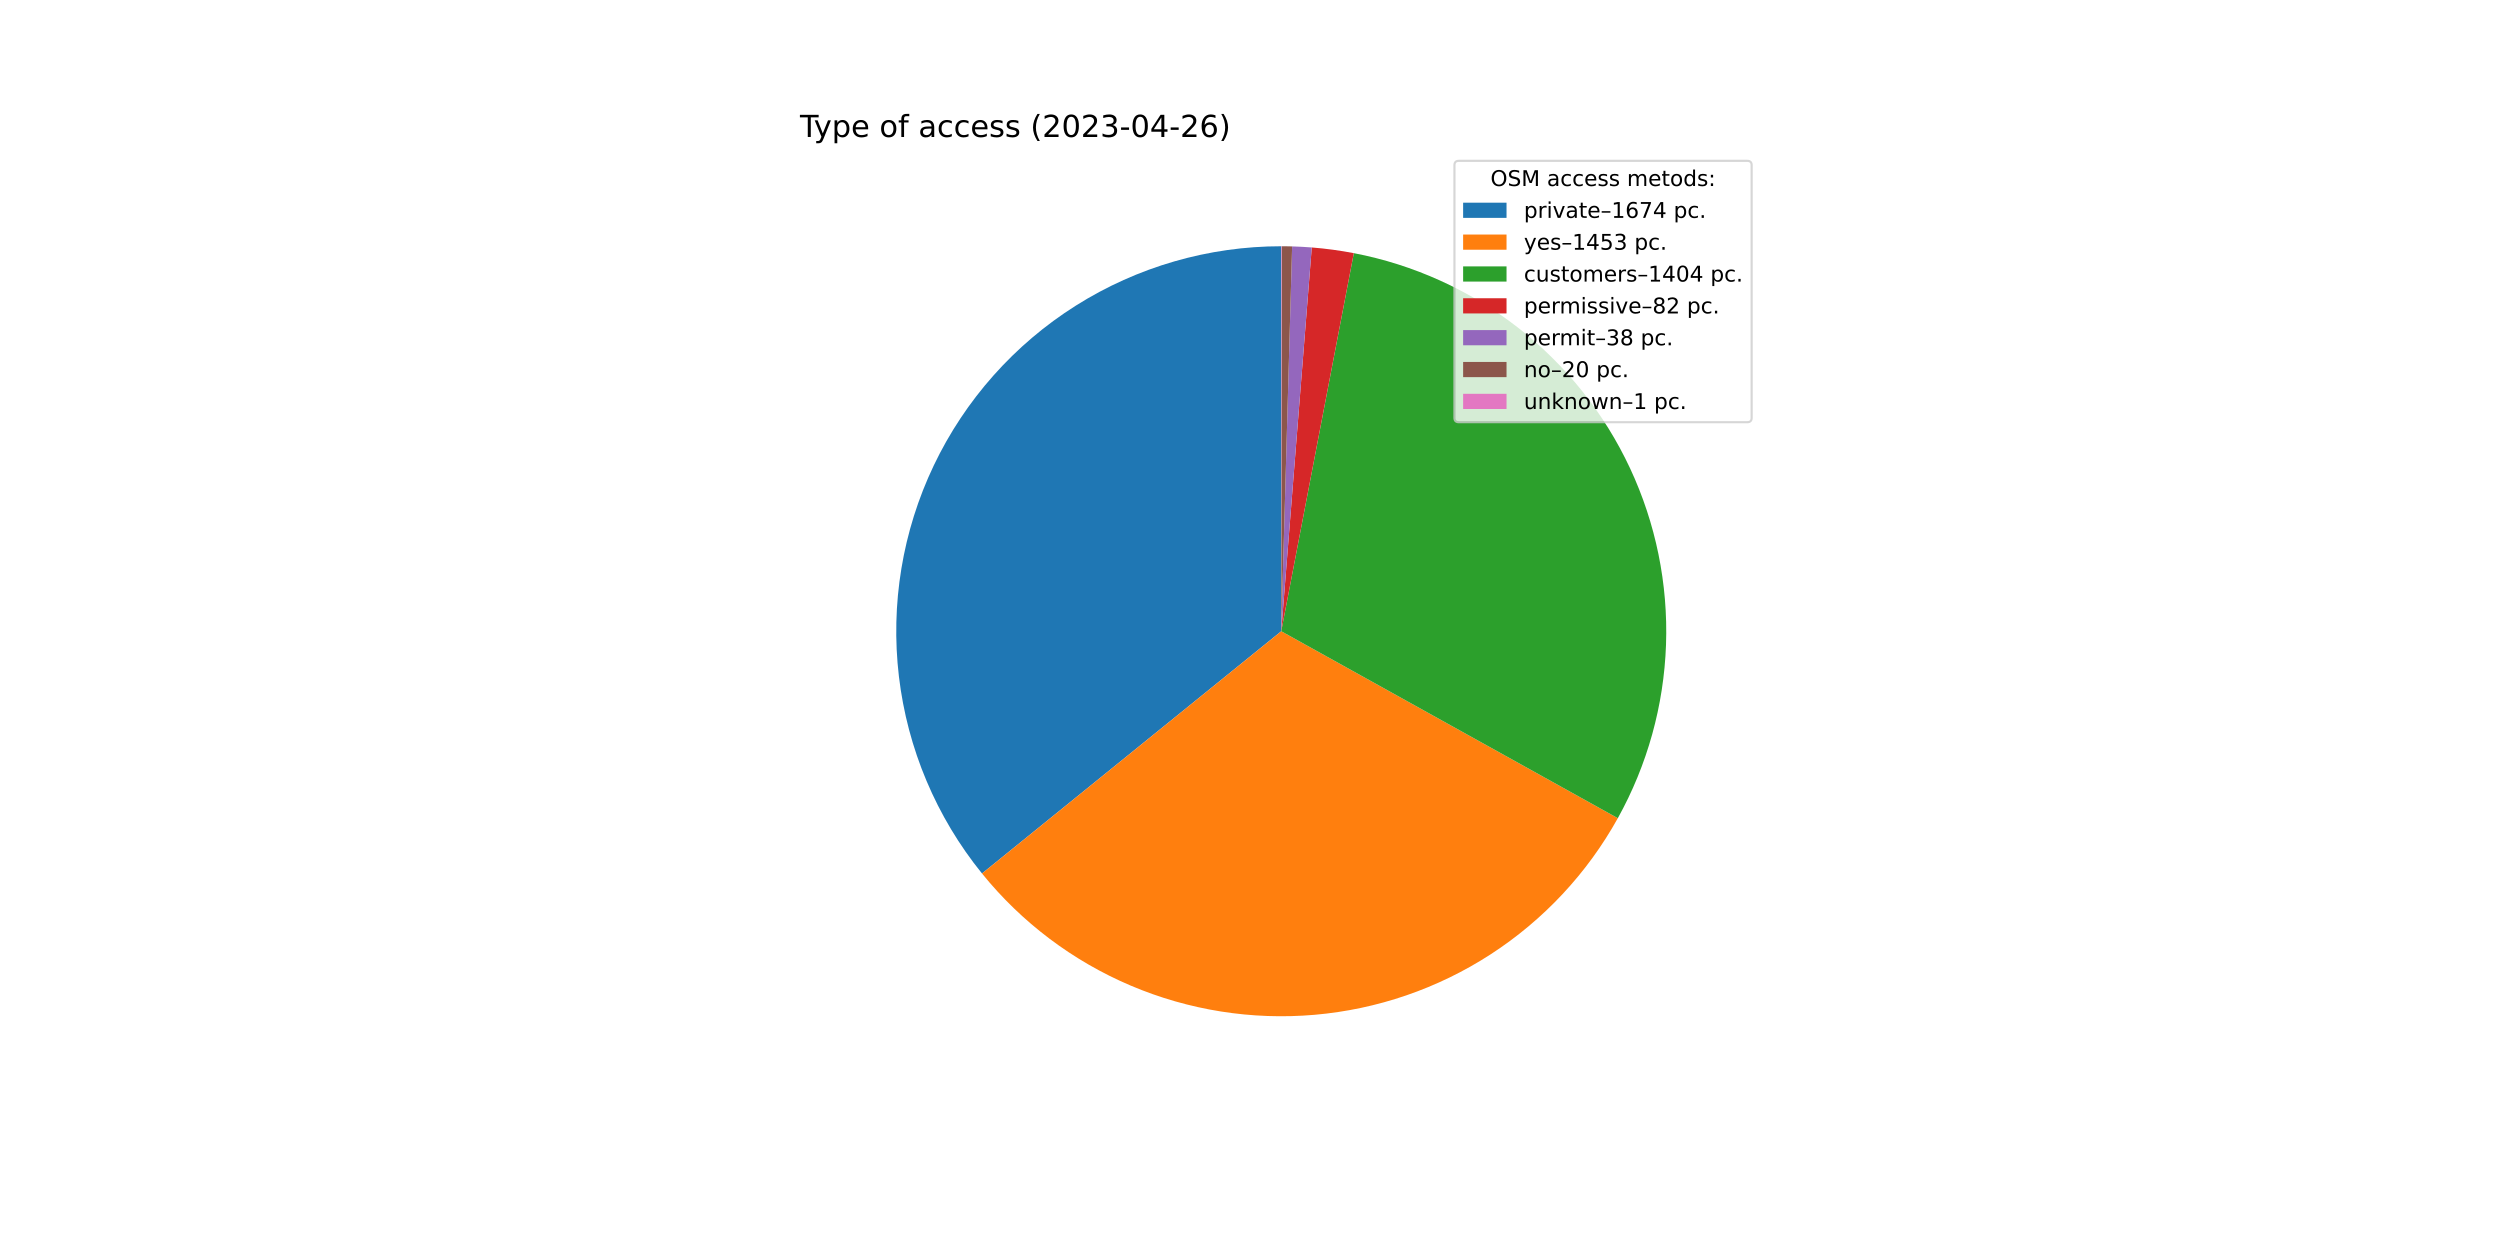
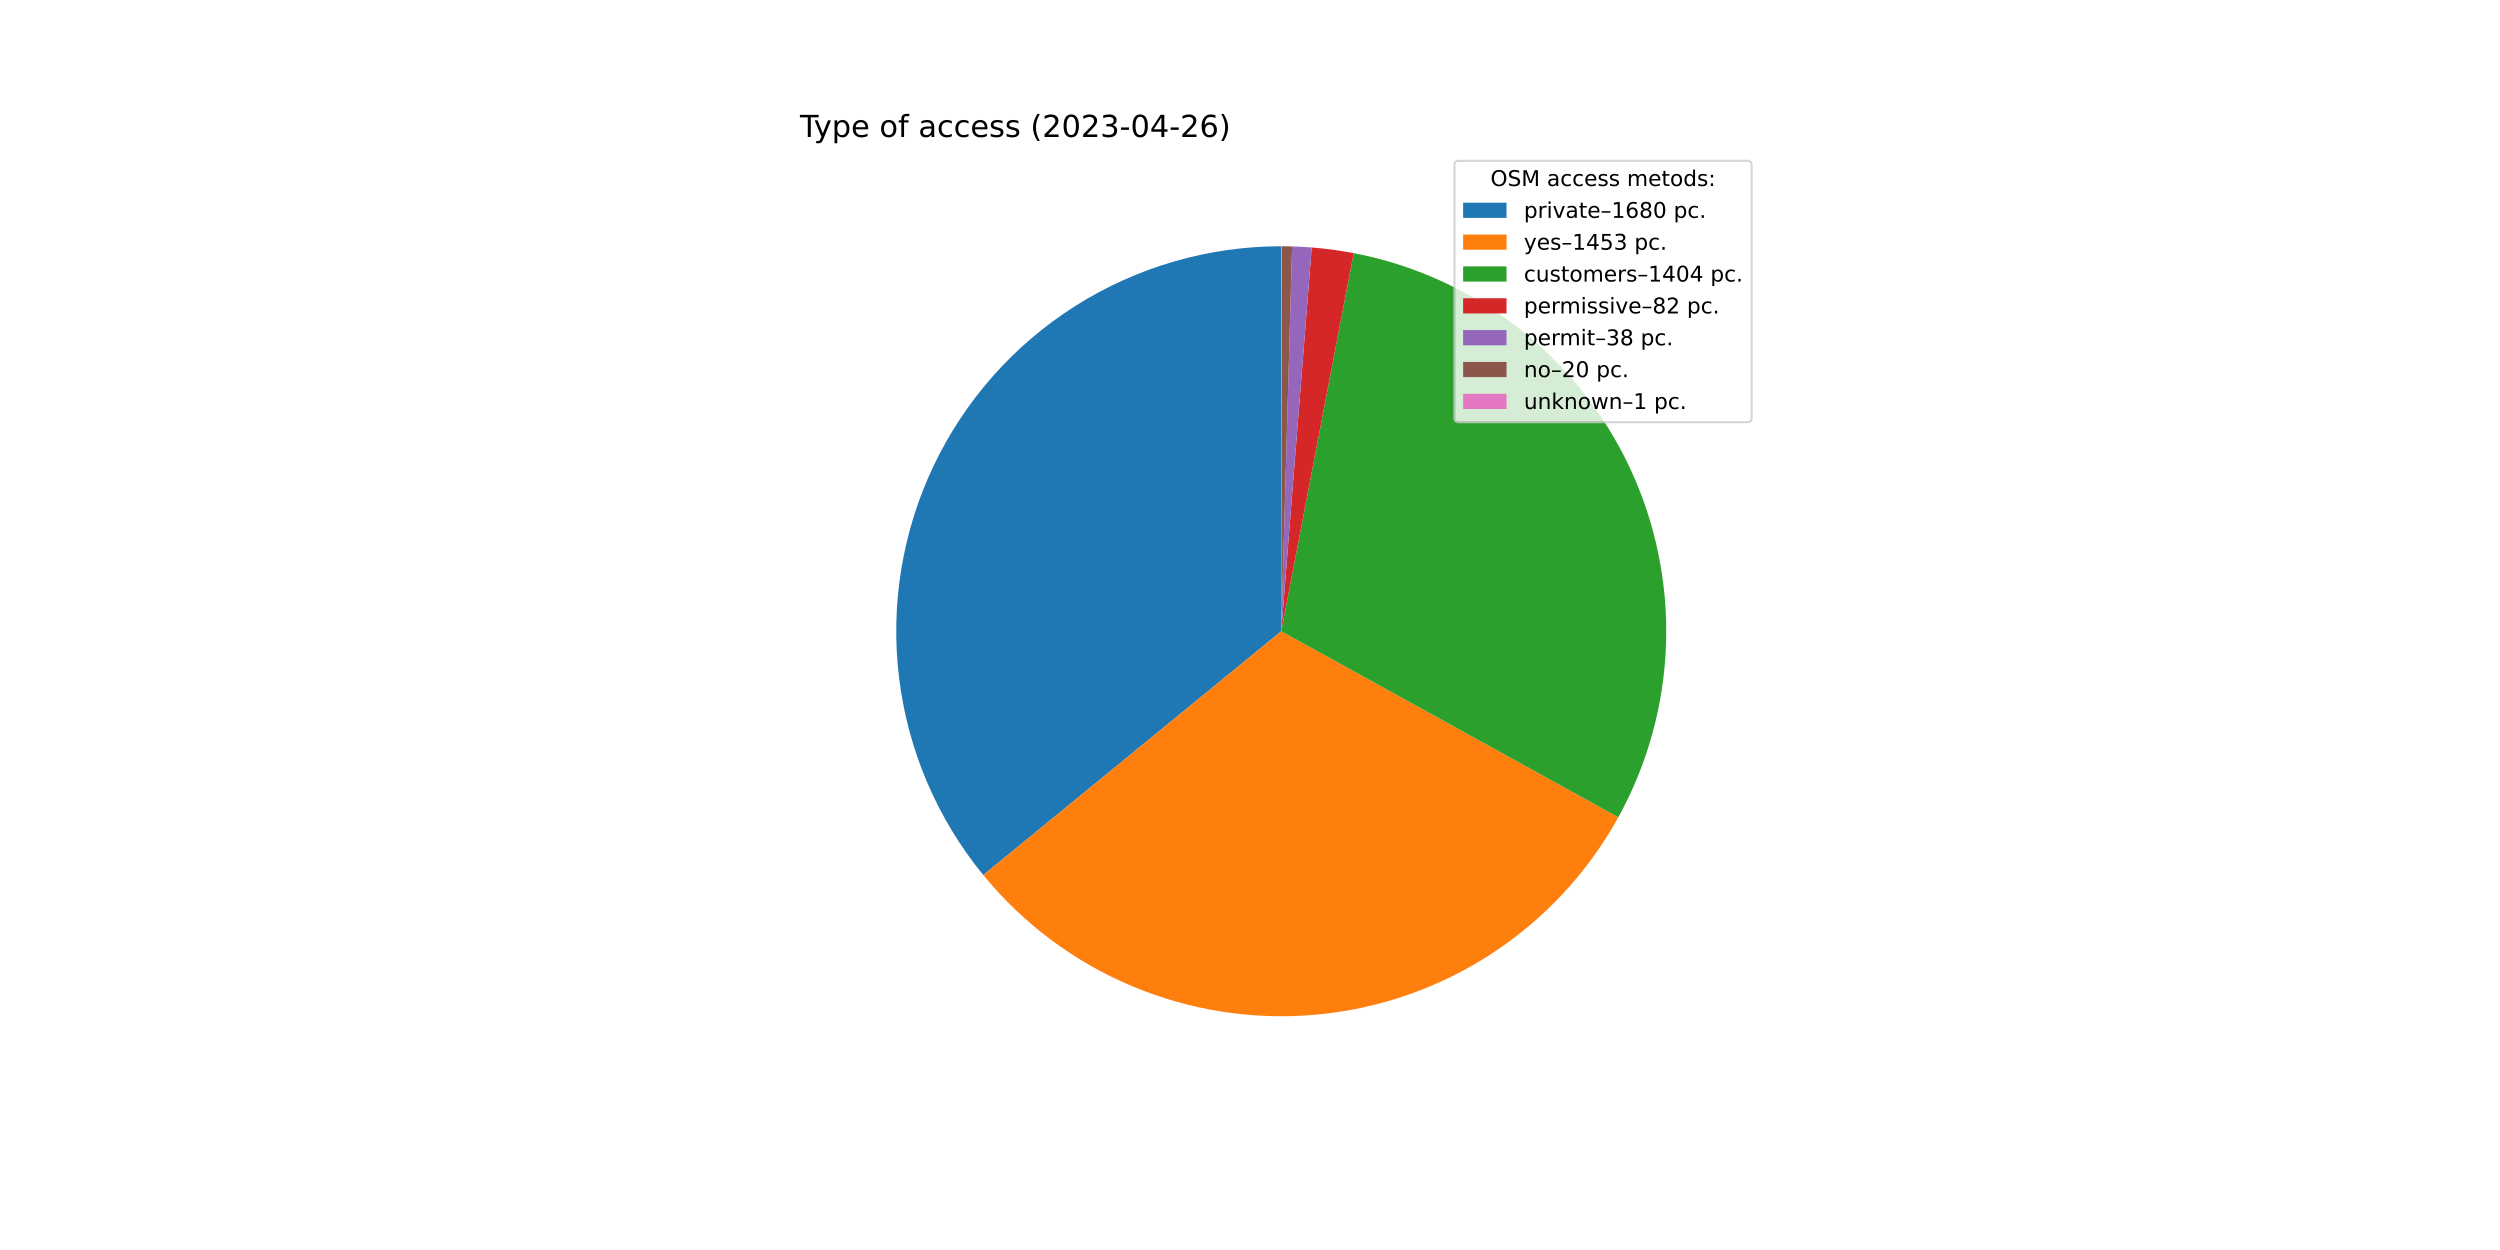
<svg xmlns="http://www.w3.org/2000/svg" xmlns:xlink="http://www.w3.org/1999/xlink" width="1152pt" height="576pt" viewBox="0 0 1152 576" version="1.1">
  <defs>
    <style type="text/css">*{stroke-linejoin: round; stroke-linecap: butt}</style>
  </defs>
  <g id="figure_1">
    <g id="patch_1">
      <path d="M 0 576  L 1152 576  L 1152 0  L 0 0  z " style="fill: #ffffff" />
    </g>
    <g id="axes_1">
      <g id="patch_2">
-         <path d="M 590.4 113.472  C 556.899 113.472 524.073 122.961 495.739 140.837  C 467.406 158.712 444.706 184.253 430.281 214.49  C 415.856 244.726 410.286 278.439 414.219 311.708  C 418.152 344.978 431.43 376.463 452.508 402.502  L 590.4 290.88  L 590.4 113.472  z " style="fill: #1f77b4" />
+         <path d="M 590.4 113.472  C 556.821 113.472 523.922 123.006 495.545 140.959  C 467.169 158.913 444.465 184.56 430.084 214.904  C 415.704 245.248 410.229 279.06 414.301 312.392  C 418.373 345.723 431.825 377.223 453.087 403.213  L 590.4 290.88  L 590.4 113.472  z " style="fill: #1f77b4" />
      </g>
      <g id="patch_3">
-         <path d="M 452.508 402.502  C 470.774 425.067 494.304 442.807 521.024 454.161  C 547.744 465.514 576.847 470.136 605.77 467.621  C 634.693 465.106 662.561 455.529 686.92 439.734  C 711.279 423.939 731.393 402.403 745.49 377.024  L 590.4 290.88  L 452.508 402.502  z " style="fill: #ff7f0e" />
+         <path d="M 453.087 403.213  C 471.446 425.655 495.03 443.257 521.767 454.474  C 548.503 465.691 577.587 470.184 606.462 467.559  C 635.337 464.934 663.134 455.27 687.409 439.415  C 711.685 423.561 731.708 401.994 745.719 376.61  L 590.4 290.88  L 453.087 403.213  z " style="fill: #ff7f0e" />
      </g>
      <g id="patch_4">
-         <path d="M 745.49 377.024  C 759.107 352.508 766.719 325.109 767.7 297.082  C 768.68 269.055 763.001 241.192 751.13 215.784  C 739.259 190.377 721.532 168.142 699.406 150.911  C 677.28 133.68 651.381 121.938 623.84 116.652  L 590.4 290.88  L 745.49 377.024  z " style="fill: #2ca02c" />
+         <path d="M 745.719 376.61  C 759.253 352.09 766.79 324.709 767.712 296.717  C 768.633 268.725 762.913 240.908 751.021 215.55  C 739.128 190.193 721.399 168.009 699.287 150.819  C 677.175 133.628 651.304 121.916 623.797 116.644  L 590.4 290.88  L 745.719 376.61  z " style="fill: #2ca02c" />
      </g>
      <g id="patch_5">
-         <path d="M 623.84 116.652  C 620.637 116.037 617.419 115.511 614.187 115.074  C 610.956 114.637 607.713 114.289 604.462 114.03  L 590.4 290.88  L 623.84 116.652  z " style="fill: #d62728" />
+         <path d="M 623.797 116.644  C 620.599 116.031 617.384 115.506 614.157 115.07  C 610.929 114.634 607.691 114.287 604.444 114.029  L 590.4 290.88  L 623.797 116.644  z " style="fill: #d62728" />
      </g>
      <g id="patch_6">
-         <path d="M 604.462 114.03  C 602.956 113.91 601.448 113.81 599.939 113.729  C 598.43 113.647 596.92 113.585 595.41 113.543  L 590.4 290.88  L 604.462 114.03  z " style="fill: #9467bd" />
+         <path d="M 604.444 114.029  C 602.94 113.909 601.434 113.809 599.927 113.728  C 598.42 113.647 596.912 113.585 595.403 113.543  L 590.4 290.88  L 604.444 114.029  z " style="fill: #9467bd" />
      </g>
      <g id="patch_7">
-         <path d="M 595.41 113.543  C 594.615 113.52 593.82 113.503 593.024 113.491  C 592.229 113.48 591.434 113.473 590.639 113.472  L 590.4 290.88  L 595.41 113.543  z " style="fill: #8c564b" />
+         <path d="M 595.403 113.543  C 594.609 113.52 593.815 113.503 593.021 113.491  C 592.227 113.48 591.433 113.473 590.638 113.472  L 590.4 290.88  L 595.403 113.543  z " style="fill: #8c564b" />
      </g>
      <g id="patch_8">
-         <path d="M 590.639 113.472  C 590.599 113.472 590.559 113.472 590.519 113.472  C 590.48 113.472 590.44 113.472 590.4 113.472  L 590.4 290.88  L 590.639 113.472  z " style="fill: #e377c2" />
+         <path d="M 590.638 113.472  C 590.599 113.472 590.559 113.472 590.519 113.472  C 590.479 113.472 590.44 113.472 590.4 113.472  L 590.4 290.88  L 590.638 113.472  z " style="fill: #e377c2" />
      </g>
      <g id="matplotlib.axis_1" />
      <g id="matplotlib.axis_2" />
      <g id="text_1">
        <g transform="translate(368.64 63.12)scale(0.14 -0.14)">
          <defs>
            <path id="DejaVuSans-54" d="M -19 4666  L 3928 4666  L 3928 4134  L 2272 4134  L 2272 0  L 1638 0  L 1638 4134  L -19 4134  L -19 4666  z " transform="scale(0.015625)" />
            <path id="DejaVuSans-79" d="M 2059 -325  Q 1816 -950 1584 -1140  Q 1353 -1331 966 -1331  L 506 -1331  L 506 -850  L 844 -850  Q 1081 -850 1212 -737  Q 1344 -625 1503 -206  L 1606 56  L 191 3500  L 800 3500  L 1894 763  L 2988 3500  L 3597 3500  L 2059 -325  z " transform="scale(0.015625)" />
            <path id="DejaVuSans-70" d="M 1159 525  L 1159 -1331  L 581 -1331  L 581 3500  L 1159 3500  L 1159 2969  Q 1341 3281 1617 3432  Q 1894 3584 2278 3584  Q 2916 3584 3314 3078  Q 3713 2572 3713 1747  Q 3713 922 3314 415  Q 2916 -91 2278 -91  Q 1894 -91 1617 61  Q 1341 213 1159 525  z M 3116 1747  Q 3116 2381 2855 2742  Q 2594 3103 2138 3103  Q 1681 3103 1420 2742  Q 1159 2381 1159 1747  Q 1159 1113 1420 752  Q 1681 391 2138 391  Q 2594 391 2855 752  Q 3116 1113 3116 1747  z " transform="scale(0.015625)" />
            <path id="DejaVuSans-65" d="M 3597 1894  L 3597 1613  L 953 1613  Q 991 1019 1311 708  Q 1631 397 2203 397  Q 2534 397 2845 478  Q 3156 559 3463 722  L 3463 178  Q 3153 47 2828 -22  Q 2503 -91 2169 -91  Q 1331 -91 842 396  Q 353 884 353 1716  Q 353 2575 817 3079  Q 1281 3584 2069 3584  Q 2775 3584 3186 3129  Q 3597 2675 3597 1894  z M 3022 2063  Q 3016 2534 2758 2815  Q 2500 3097 2075 3097  Q 1594 3097 1305 2825  Q 1016 2553 972 2059  L 3022 2063  z " transform="scale(0.015625)" />
            <path id="DejaVuSans-20" transform="scale(0.015625)" />
            <path id="DejaVuSans-6f" d="M 1959 3097  Q 1497 3097 1228 2736  Q 959 2375 959 1747  Q 959 1119 1226 758  Q 1494 397 1959 397  Q 2419 397 2687 759  Q 2956 1122 2956 1747  Q 2956 2369 2687 2733  Q 2419 3097 1959 3097  z M 1959 3584  Q 2709 3584 3137 3096  Q 3566 2609 3566 1747  Q 3566 888 3137 398  Q 2709 -91 1959 -91  Q 1206 -91 779 398  Q 353 888 353 1747  Q 353 2609 779 3096  Q 1206 3584 1959 3584  z " transform="scale(0.015625)" />
            <path id="DejaVuSans-66" d="M 2375 4863  L 2375 4384  L 1825 4384  Q 1516 4384 1395 4259  Q 1275 4134 1275 3809  L 1275 3500  L 2222 3500  L 2222 3053  L 1275 3053  L 1275 0  L 697 0  L 697 3053  L 147 3053  L 147 3500  L 697 3500  L 697 3744  Q 697 4328 969 4595  Q 1241 4863 1831 4863  L 2375 4863  z " transform="scale(0.015625)" />
            <path id="DejaVuSans-61" d="M 2194 1759  Q 1497 1759 1228 1600  Q 959 1441 959 1056  Q 959 750 1161 570  Q 1363 391 1709 391  Q 2188 391 2477 730  Q 2766 1069 2766 1631  L 2766 1759  L 2194 1759  z M 3341 1997  L 3341 0  L 2766 0  L 2766 531  Q 2569 213 2275 61  Q 1981 -91 1556 -91  Q 1019 -91 701 211  Q 384 513 384 1019  Q 384 1609 779 1909  Q 1175 2209 1959 2209  L 2766 2209  L 2766 2266  Q 2766 2663 2505 2880  Q 2244 3097 1772 3097  Q 1472 3097 1187 3025  Q 903 2953 641 2809  L 641 3341  Q 956 3463 1253 3523  Q 1550 3584 1831 3584  Q 2591 3584 2966 3190  Q 3341 2797 3341 1997  z " transform="scale(0.015625)" />
            <path id="DejaVuSans-63" d="M 3122 3366  L 3122 2828  Q 2878 2963 2633 3030  Q 2388 3097 2138 3097  Q 1578 3097 1268 2742  Q 959 2388 959 1747  Q 959 1106 1268 751  Q 1578 397 2138 397  Q 2388 397 2633 464  Q 2878 531 3122 666  L 3122 134  Q 2881 22 2623 -34  Q 2366 -91 2075 -91  Q 1284 -91 818 406  Q 353 903 353 1747  Q 353 2603 823 3093  Q 1294 3584 2113 3584  Q 2378 3584 2631 3529  Q 2884 3475 3122 3366  z " transform="scale(0.015625)" />
            <path id="DejaVuSans-73" d="M 2834 3397  L 2834 2853  Q 2591 2978 2328 3040  Q 2066 3103 1784 3103  Q 1356 3103 1142 2972  Q 928 2841 928 2578  Q 928 2378 1081 2264  Q 1234 2150 1697 2047  L 1894 2003  Q 2506 1872 2764 1633  Q 3022 1394 3022 966  Q 3022 478 2636 193  Q 2250 -91 1575 -91  Q 1294 -91 989 -36  Q 684 19 347 128  L 347 722  Q 666 556 975 473  Q 1284 391 1588 391  Q 1994 391 2212 530  Q 2431 669 2431 922  Q 2431 1156 2273 1281  Q 2116 1406 1581 1522  L 1381 1569  Q 847 1681 609 1914  Q 372 2147 372 2553  Q 372 3047 722 3315  Q 1072 3584 1716 3584  Q 2034 3584 2315 3537  Q 2597 3491 2834 3397  z " transform="scale(0.015625)" />
            <path id="DejaVuSans-28" d="M 1984 4856  Q 1566 4138 1362 3434  Q 1159 2731 1159 2009  Q 1159 1288 1364 580  Q 1569 -128 1984 -844  L 1484 -844  Q 1016 -109 783 600  Q 550 1309 550 2009  Q 550 2706 781 3412  Q 1013 4119 1484 4856  L 1984 4856  z " transform="scale(0.015625)" />
            <path id="DejaVuSans-32" d="M 1228 531  L 3431 531  L 3431 0  L 469 0  L 469 531  Q 828 903 1448 1529  Q 2069 2156 2228 2338  Q 2531 2678 2651 2914  Q 2772 3150 2772 3378  Q 2772 3750 2511 3984  Q 2250 4219 1831 4219  Q 1534 4219 1204 4116  Q 875 4013 500 3803  L 500 4441  Q 881 4594 1212 4672  Q 1544 4750 1819 4750  Q 2544 4750 2975 4387  Q 3406 4025 3406 3419  Q 3406 3131 3298 2873  Q 3191 2616 2906 2266  Q 2828 2175 2409 1742  Q 1991 1309 1228 531  z " transform="scale(0.015625)" />
            <path id="DejaVuSans-30" d="M 2034 4250  Q 1547 4250 1301 3770  Q 1056 3291 1056 2328  Q 1056 1369 1301 889  Q 1547 409 2034 409  Q 2525 409 2770 889  Q 3016 1369 3016 2328  Q 3016 3291 2770 3770  Q 2525 4250 2034 4250  z M 2034 4750  Q 2819 4750 3233 4129  Q 3647 3509 3647 2328  Q 3647 1150 3233 529  Q 2819 -91 2034 -91  Q 1250 -91 836 529  Q 422 1150 422 2328  Q 422 3509 836 4129  Q 1250 4750 2034 4750  z " transform="scale(0.015625)" />
            <path id="DejaVuSans-33" d="M 2597 2516  Q 3050 2419 3304 2112  Q 3559 1806 3559 1356  Q 3559 666 3084 287  Q 2609 -91 1734 -91  Q 1441 -91 1130 -33  Q 819 25 488 141  L 488 750  Q 750 597 1062 519  Q 1375 441 1716 441  Q 2309 441 2620 675  Q 2931 909 2931 1356  Q 2931 1769 2642 2001  Q 2353 2234 1838 2234  L 1294 2234  L 1294 2753  L 1863 2753  Q 2328 2753 2575 2939  Q 2822 3125 2822 3475  Q 2822 3834 2567 4026  Q 2313 4219 1838 4219  Q 1578 4219 1281 4162  Q 984 4106 628 3988  L 628 4550  Q 988 4650 1302 4700  Q 1616 4750 1894 4750  Q 2613 4750 3031 4423  Q 3450 4097 3450 3541  Q 3450 3153 3228 2886  Q 3006 2619 2597 2516  z " transform="scale(0.015625)" />
            <path id="DejaVuSans-2d" d="M 313 2009  L 1997 2009  L 1997 1497  L 313 1497  L 313 2009  z " transform="scale(0.015625)" />
            <path id="DejaVuSans-34" d="M 2419 4116  L 825 1625  L 2419 1625  L 2419 4116  z M 2253 4666  L 3047 4666  L 3047 1625  L 3713 1625  L 3713 1100  L 3047 1100  L 3047 0  L 2419 0  L 2419 1100  L 313 1100  L 313 1709  L 2253 4666  z " transform="scale(0.015625)" />
            <path id="DejaVuSans-36" d="M 2113 2584  Q 1688 2584 1439 2293  Q 1191 2003 1191 1497  Q 1191 994 1439 701  Q 1688 409 2113 409  Q 2538 409 2786 701  Q 3034 994 3034 1497  Q 3034 2003 2786 2293  Q 2538 2584 2113 2584  z M 3366 4563  L 3366 3988  Q 3128 4100 2886 4159  Q 2644 4219 2406 4219  Q 1781 4219 1451 3797  Q 1122 3375 1075 2522  Q 1259 2794 1537 2939  Q 1816 3084 2150 3084  Q 2853 3084 3261 2657  Q 3669 2231 3669 1497  Q 3669 778 3244 343  Q 2819 -91 2113 -91  Q 1303 -91 875 529  Q 447 1150 447 2328  Q 447 3434 972 4092  Q 1497 4750 2381 4750  Q 2619 4750 2861 4703  Q 3103 4656 3366 4563  z " transform="scale(0.015625)" />
            <path id="DejaVuSans-29" d="M 513 4856  L 1013 4856  Q 1481 4119 1714 3412  Q 1947 2706 1947 2009  Q 1947 1309 1714 600  Q 1481 -109 1013 -844  L 513 -844  Q 928 -128 1133 580  Q 1338 1288 1338 2009  Q 1338 2731 1133 3434  Q 928 4138 513 4856  z " transform="scale(0.015625)" />
          </defs>
          <use xlink:href="#DejaVuSans-54" />
          <use xlink:href="#DejaVuSans-79" x="45.459" />
          <use xlink:href="#DejaVuSans-70" x="104.639" />
          <use xlink:href="#DejaVuSans-65" x="168.115" />
          <use xlink:href="#DejaVuSans-20" x="229.639" />
          <use xlink:href="#DejaVuSans-6f" x="261.426" />
          <use xlink:href="#DejaVuSans-66" x="322.607" />
          <use xlink:href="#DejaVuSans-20" x="357.812" />
          <use xlink:href="#DejaVuSans-61" x="389.6" />
          <use xlink:href="#DejaVuSans-63" x="450.879" />
          <use xlink:href="#DejaVuSans-63" x="505.859" />
          <use xlink:href="#DejaVuSans-65" x="560.84" />
          <use xlink:href="#DejaVuSans-73" x="622.363" />
          <use xlink:href="#DejaVuSans-73" x="674.463" />
          <use xlink:href="#DejaVuSans-20" x="726.562" />
          <use xlink:href="#DejaVuSans-28" x="758.35" />
          <use xlink:href="#DejaVuSans-32" x="797.363" />
          <use xlink:href="#DejaVuSans-30" x="860.986" />
          <use xlink:href="#DejaVuSans-32" x="924.609" />
          <use xlink:href="#DejaVuSans-33" x="988.232" />
          <use xlink:href="#DejaVuSans-2d" x="1051.855" />
          <use xlink:href="#DejaVuSans-30" x="1087.939" />
          <use xlink:href="#DejaVuSans-34" x="1151.562" />
          <use xlink:href="#DejaVuSans-2d" x="1215.186" />
          <use xlink:href="#DejaVuSans-32" x="1251.27" />
          <use xlink:href="#DejaVuSans-36" x="1314.893" />
          <use xlink:href="#DejaVuSans-29" x="1378.516" />
        </g>
      </g>
      <g id="legend_1">
        <g id="patch_9">
          <path d="M 672.208 194.545  L 805.16 194.545  Q 807.16 194.545 807.16 192.545  L 807.16 76.12  Q 807.16 74.12 805.16 74.12  L 672.208 74.12  Q 670.208 74.12 670.208 76.12  L 670.208 192.545  Q 670.208 194.545 672.208 194.545  z " style="fill: #ffffff; opacity: 0.8; stroke: #cccccc; stroke-linejoin: miter" />
        </g>
        <g id="text_2">
          <g transform="translate(686.8038 85.71844)scale(0.1 -0.1)">
            <defs>
              <path id="DejaVuSans-4f" d="M 2522 4238  Q 1834 4238 1429 3725  Q 1025 3213 1025 2328  Q 1025 1447 1429 934  Q 1834 422 2522 422  Q 3209 422 3611 934  Q 4013 1447 4013 2328  Q 4013 3213 3611 3725  Q 3209 4238 2522 4238  z M 2522 4750  Q 3503 4750 4090 4092  Q 4678 3434 4678 2328  Q 4678 1225 4090 567  Q 3503 -91 2522 -91  Q 1538 -91 948 565  Q 359 1222 359 2328  Q 359 3434 948 4092  Q 1538 4750 2522 4750  z " transform="scale(0.015625)" />
              <path id="DejaVuSans-53" d="M 3425 4513  L 3425 3897  Q 3066 4069 2747 4153  Q 2428 4238 2131 4238  Q 1616 4238 1336 4038  Q 1056 3838 1056 3469  Q 1056 3159 1242 3001  Q 1428 2844 1947 2747  L 2328 2669  Q 3034 2534 3370 2195  Q 3706 1856 3706 1288  Q 3706 609 3251 259  Q 2797 -91 1919 -91  Q 1588 -91 1214 -16  Q 841 59 441 206  L 441 856  Q 825 641 1194 531  Q 1563 422 1919 422  Q 2459 422 2753 634  Q 3047 847 3047 1241  Q 3047 1584 2836 1778  Q 2625 1972 2144 2069  L 1759 2144  Q 1053 2284 737 2584  Q 422 2884 422 3419  Q 422 4038 858 4394  Q 1294 4750 2059 4750  Q 2388 4750 2728 4690  Q 3069 4631 3425 4513  z " transform="scale(0.015625)" />
              <path id="DejaVuSans-4d" d="M 628 4666  L 1569 4666  L 2759 1491  L 3956 4666  L 4897 4666  L 4897 0  L 4281 0  L 4281 4097  L 3078 897  L 2444 897  L 1241 4097  L 1241 0  L 628 0  L 628 4666  z " transform="scale(0.015625)" />
              <path id="DejaVuSans-6d" d="M 3328 2828  Q 3544 3216 3844 3400  Q 4144 3584 4550 3584  Q 5097 3584 5394 3201  Q 5691 2819 5691 2113  L 5691 0  L 5113 0  L 5113 2094  Q 5113 2597 4934 2840  Q 4756 3084 4391 3084  Q 3944 3084 3684 2787  Q 3425 2491 3425 1978  L 3425 0  L 2847 0  L 2847 2094  Q 2847 2600 2669 2842  Q 2491 3084 2119 3084  Q 1678 3084 1418 2786  Q 1159 2488 1159 1978  L 1159 0  L 581 0  L 581 3500  L 1159 3500  L 1159 2956  Q 1356 3278 1631 3431  Q 1906 3584 2284 3584  Q 2666 3584 2933 3390  Q 3200 3197 3328 2828  z " transform="scale(0.015625)" />
              <path id="DejaVuSans-74" d="M 1172 4494  L 1172 3500  L 2356 3500  L 2356 3053  L 1172 3053  L 1172 1153  Q 1172 725 1289 603  Q 1406 481 1766 481  L 2356 481  L 2356 0  L 1766 0  Q 1100 0 847 248  Q 594 497 594 1153  L 594 3053  L 172 3053  L 172 3500  L 594 3500  L 594 4494  L 1172 4494  z " transform="scale(0.015625)" />
              <path id="DejaVuSans-64" d="M 2906 2969  L 2906 4863  L 3481 4863  L 3481 0  L 2906 0  L 2906 525  Q 2725 213 2448 61  Q 2172 -91 1784 -91  Q 1150 -91 751 415  Q 353 922 353 1747  Q 353 2572 751 3078  Q 1150 3584 1784 3584  Q 2172 3584 2448 3432  Q 2725 3281 2906 2969  z M 947 1747  Q 947 1113 1208 752  Q 1469 391 1925 391  Q 2381 391 2643 752  Q 2906 1113 2906 1747  Q 2906 2381 2643 2742  Q 2381 3103 1925 3103  Q 1469 3103 1208 2742  Q 947 2381 947 1747  z " transform="scale(0.015625)" />
              <path id="DejaVuSans-3a" d="M 750 794  L 1409 794  L 1409 0  L 750 0  L 750 794  z M 750 3309  L 1409 3309  L 1409 2516  L 750 2516  L 750 3309  z " transform="scale(0.015625)" />
            </defs>
            <use xlink:href="#DejaVuSans-4f" />
            <use xlink:href="#DejaVuSans-53" x="78.711" />
            <use xlink:href="#DejaVuSans-4d" x="142.188" />
            <use xlink:href="#DejaVuSans-20" x="228.467" />
            <use xlink:href="#DejaVuSans-61" x="260.254" />
            <use xlink:href="#DejaVuSans-63" x="321.533" />
            <use xlink:href="#DejaVuSans-63" x="376.514" />
            <use xlink:href="#DejaVuSans-65" x="431.494" />
            <use xlink:href="#DejaVuSans-73" x="493.018" />
            <use xlink:href="#DejaVuSans-73" x="545.117" />
            <use xlink:href="#DejaVuSans-20" x="597.217" />
            <use xlink:href="#DejaVuSans-6d" x="629.004" />
            <use xlink:href="#DejaVuSans-65" x="726.416" />
            <use xlink:href="#DejaVuSans-74" x="787.939" />
            <use xlink:href="#DejaVuSans-6f" x="827.148" />
            <use xlink:href="#DejaVuSans-64" x="888.33" />
            <use xlink:href="#DejaVuSans-73" x="951.807" />
            <use xlink:href="#DejaVuSans-3a" x="1003.906" />
          </g>
        </g>
        <g id="patch_10">
          <path d="M 674.208 100.397  L 694.208 100.397  L 694.208 93.397  L 674.208 93.397  z " style="fill: #1f77b4" />
        </g>
        <g id="text_3">
          <g transform="translate(702.2084 100.3966)scale(0.1 -0.1)">
            <defs>
              <path id="DejaVuSans-72" d="M 2631 2963  Q 2534 3019 2420 3045  Q 2306 3072 2169 3072  Q 1681 3072 1420 2755  Q 1159 2438 1159 1844  L 1159 0  L 581 0  L 581 3500  L 1159 3500  L 1159 2956  Q 1341 3275 1631 3429  Q 1922 3584 2338 3584  Q 2397 3584 2469 3576  Q 2541 3569 2628 3553  L 2631 2963  z " transform="scale(0.015625)" />
              <path id="DejaVuSans-69" d="M 603 3500  L 1178 3500  L 1178 0  L 603 0  L 603 3500  z M 603 4863  L 1178 4863  L 1178 4134  L 603 4134  L 603 4863  z " transform="scale(0.015625)" />
              <path id="DejaVuSans-76" d="M 191 3500  L 800 3500  L 1894 563  L 2988 3500  L 3597 3500  L 2284 0  L 1503 0  L 191 3500  z " transform="scale(0.015625)" />
              <path id="DejaVuSans-2013" d="M 313 1978  L 2888 1978  L 2888 1528  L 313 1528  L 313 1978  z " transform="scale(0.015625)" />
              <path id="DejaVuSans-31" d="M 794 531  L 1825 531  L 1825 4091  L 703 3866  L 703 4441  L 1819 4666  L 2450 4666  L 2450 531  L 3481 531  L 3481 0  L 794 0  L 794 531  z " transform="scale(0.015625)" />
-               <path id="DejaVuSans-37" d="M 525 4666  L 3525 4666  L 3525 4397  L 1831 0  L 1172 0  L 2766 4134  L 525 4134  L 525 4666  z " transform="scale(0.015625)" />
+               <path id="DejaVuSans-38" d="M 2034 2216  Q 1584 2216 1326 1975  Q 1069 1734 1069 1313  Q 1069 891 1326 650  Q 1584 409 2034 409  Q 2484 409 2743 651  Q 3003 894 3003 1313  Q 3003 1734 2745 1975  Q 2488 2216 2034 2216  z M 1403 2484  Q 997 2584 770 2862  Q 544 3141 544 3541  Q 544 4100 942 4425  Q 1341 4750 2034 4750  Q 2731 4750 3128 4425  Q 3525 4100 3525 3541  Q 3525 3141 3298 2862  Q 3072 2584 2669 2484  Q 3125 2378 3379 2068  Q 3634 1759 3634 1313  Q 3634 634 3220 271  Q 2806 -91 2034 -91  Q 1263 -91 848 271  Q 434 634 434 1313  Q 434 1759 690 2068  Q 947 2378 1403 2484  z M 1172 3481  Q 1172 3119 1398 2916  Q 1625 2713 2034 2713  Q 2441 2713 2670 2916  Q 2900 3119 2900 3481  Q 2900 3844 2670 4047  Q 2441 4250 2034 4250  Q 1625 4250 1398 4047  Q 1172 3844 1172 3481  z " transform="scale(0.015625)" />
              <path id="DejaVuSans-2e" d="M 684 794  L 1344 794  L 1344 0  L 684 0  L 684 794  z " transform="scale(0.015625)" />
            </defs>
            <use xlink:href="#DejaVuSans-70" />
            <use xlink:href="#DejaVuSans-72" x="63.477" />
            <use xlink:href="#DejaVuSans-69" x="104.59" />
            <use xlink:href="#DejaVuSans-76" x="132.373" />
            <use xlink:href="#DejaVuSans-61" x="191.553" />
            <use xlink:href="#DejaVuSans-74" x="252.832" />
            <use xlink:href="#DejaVuSans-65" x="292.041" />
            <use xlink:href="#DejaVuSans-2013" x="353.564" />
            <use xlink:href="#DejaVuSans-31" x="403.564" />
            <use xlink:href="#DejaVuSans-36" x="467.188" />
-             <use xlink:href="#DejaVuSans-37" x="530.811" />
-             <use xlink:href="#DejaVuSans-34" x="594.434" />
+             <use xlink:href="#DejaVuSans-38" x="530.811" />
+             <use xlink:href="#DejaVuSans-30" x="594.434" />
            <use xlink:href="#DejaVuSans-20" x="658.057" />
            <use xlink:href="#DejaVuSans-70" x="689.844" />
            <use xlink:href="#DejaVuSans-63" x="753.32" />
            <use xlink:href="#DejaVuSans-2e" x="808.301" />
          </g>
        </g>
        <g id="patch_11">
          <path d="M 674.208 115.075  L 694.208 115.075  L 694.208 108.075  L 674.208 108.075  z " style="fill: #ff7f0e" />
        </g>
        <g id="text_4">
          <g transform="translate(702.2084 115.0747)scale(0.1 -0.1)">
            <defs>
              <path id="DejaVuSans-35" d="M 691 4666  L 3169 4666  L 3169 4134  L 1269 4134  L 1269 2991  Q 1406 3038 1543 3061  Q 1681 3084 1819 3084  Q 2600 3084 3056 2656  Q 3513 2228 3513 1497  Q 3513 744 3044 326  Q 2575 -91 1722 -91  Q 1428 -91 1123 -41  Q 819 9 494 109  L 494 744  Q 775 591 1075 516  Q 1375 441 1709 441  Q 2250 441 2565 725  Q 2881 1009 2881 1497  Q 2881 1984 2565 2268  Q 2250 2553 1709 2553  Q 1456 2553 1204 2497  Q 953 2441 691 2322  L 691 4666  z " transform="scale(0.015625)" />
            </defs>
            <use xlink:href="#DejaVuSans-79" />
            <use xlink:href="#DejaVuSans-65" x="59.18" />
            <use xlink:href="#DejaVuSans-73" x="120.703" />
            <use xlink:href="#DejaVuSans-2013" x="172.803" />
            <use xlink:href="#DejaVuSans-31" x="222.803" />
            <use xlink:href="#DejaVuSans-34" x="286.426" />
            <use xlink:href="#DejaVuSans-35" x="350.049" />
            <use xlink:href="#DejaVuSans-33" x="413.672" />
            <use xlink:href="#DejaVuSans-20" x="477.295" />
            <use xlink:href="#DejaVuSans-70" x="509.082" />
            <use xlink:href="#DejaVuSans-63" x="572.559" />
            <use xlink:href="#DejaVuSans-2e" x="627.539" />
          </g>
        </g>
        <g id="patch_12">
          <path d="M 674.208 129.753  L 694.208 129.753  L 694.208 122.753  L 674.208 122.753  z " style="fill: #2ca02c" />
        </g>
        <g id="text_5">
          <g transform="translate(702.2084 129.7528)scale(0.1 -0.1)">
            <defs>
              <path id="DejaVuSans-75" d="M 544 1381  L 544 3500  L 1119 3500  L 1119 1403  Q 1119 906 1312 657  Q 1506 409 1894 409  Q 2359 409 2629 706  Q 2900 1003 2900 1516  L 2900 3500  L 3475 3500  L 3475 0  L 2900 0  L 2900 538  Q 2691 219 2414 64  Q 2138 -91 1772 -91  Q 1169 -91 856 284  Q 544 659 544 1381  z M 1991 3584  L 1991 3584  z " transform="scale(0.015625)" />
            </defs>
            <use xlink:href="#DejaVuSans-63" />
            <use xlink:href="#DejaVuSans-75" x="54.98" />
            <use xlink:href="#DejaVuSans-73" x="118.359" />
            <use xlink:href="#DejaVuSans-74" x="170.459" />
            <use xlink:href="#DejaVuSans-6f" x="209.668" />
            <use xlink:href="#DejaVuSans-6d" x="270.85" />
            <use xlink:href="#DejaVuSans-65" x="368.262" />
            <use xlink:href="#DejaVuSans-72" x="429.785" />
            <use xlink:href="#DejaVuSans-73" x="470.898" />
            <use xlink:href="#DejaVuSans-2013" x="522.998" />
            <use xlink:href="#DejaVuSans-31" x="572.998" />
            <use xlink:href="#DejaVuSans-34" x="636.621" />
            <use xlink:href="#DejaVuSans-30" x="700.244" />
            <use xlink:href="#DejaVuSans-34" x="763.867" />
            <use xlink:href="#DejaVuSans-20" x="827.49" />
            <use xlink:href="#DejaVuSans-70" x="859.277" />
            <use xlink:href="#DejaVuSans-63" x="922.754" />
            <use xlink:href="#DejaVuSans-2e" x="977.734" />
          </g>
        </g>
        <g id="patch_13">
          <path d="M 674.208 144.431  L 694.208 144.431  L 694.208 137.431  L 674.208 137.431  z " style="fill: #d62728" />
        </g>
        <g id="text_6">
          <g transform="translate(702.2084 144.4309)scale(0.1 -0.1)">
-             <defs>
-               <path id="DejaVuSans-38" d="M 2034 2216  Q 1584 2216 1326 1975  Q 1069 1734 1069 1313  Q 1069 891 1326 650  Q 1584 409 2034 409  Q 2484 409 2743 651  Q 3003 894 3003 1313  Q 3003 1734 2745 1975  Q 2488 2216 2034 2216  z M 1403 2484  Q 997 2584 770 2862  Q 544 3141 544 3541  Q 544 4100 942 4425  Q 1341 4750 2034 4750  Q 2731 4750 3128 4425  Q 3525 4100 3525 3541  Q 3525 3141 3298 2862  Q 3072 2584 2669 2484  Q 3125 2378 3379 2068  Q 3634 1759 3634 1313  Q 3634 634 3220 271  Q 2806 -91 2034 -91  Q 1263 -91 848 271  Q 434 634 434 1313  Q 434 1759 690 2068  Q 947 2378 1403 2484  z M 1172 3481  Q 1172 3119 1398 2916  Q 1625 2713 2034 2713  Q 2441 2713 2670 2916  Q 2900 3119 2900 3481  Q 2900 3844 2670 4047  Q 2441 4250 2034 4250  Q 1625 4250 1398 4047  Q 1172 3844 1172 3481  z " transform="scale(0.015625)" />
-             </defs>
            <use xlink:href="#DejaVuSans-70" />
            <use xlink:href="#DejaVuSans-65" x="63.477" />
            <use xlink:href="#DejaVuSans-72" x="125" />
            <use xlink:href="#DejaVuSans-6d" x="164.363" />
            <use xlink:href="#DejaVuSans-69" x="261.775" />
            <use xlink:href="#DejaVuSans-73" x="289.559" />
            <use xlink:href="#DejaVuSans-73" x="341.658" />
            <use xlink:href="#DejaVuSans-69" x="393.758" />
            <use xlink:href="#DejaVuSans-76" x="421.541" />
            <use xlink:href="#DejaVuSans-65" x="480.721" />
            <use xlink:href="#DejaVuSans-2013" x="542.244" />
            <use xlink:href="#DejaVuSans-38" x="592.244" />
            <use xlink:href="#DejaVuSans-32" x="655.867" />
            <use xlink:href="#DejaVuSans-20" x="719.49" />
            <use xlink:href="#DejaVuSans-70" x="751.277" />
            <use xlink:href="#DejaVuSans-63" x="814.754" />
            <use xlink:href="#DejaVuSans-2e" x="869.734" />
          </g>
        </g>
        <g id="patch_14">
          <path d="M 674.208 159.109  L 694.208 159.109  L 694.208 152.109  L 674.208 152.109  z " style="fill: #9467bd" />
        </g>
        <g id="text_7">
          <g transform="translate(702.2084 159.1091)scale(0.1 -0.1)">
            <use xlink:href="#DejaVuSans-70" />
            <use xlink:href="#DejaVuSans-65" x="63.477" />
            <use xlink:href="#DejaVuSans-72" x="125" />
            <use xlink:href="#DejaVuSans-6d" x="164.363" />
            <use xlink:href="#DejaVuSans-69" x="261.775" />
            <use xlink:href="#DejaVuSans-74" x="289.559" />
            <use xlink:href="#DejaVuSans-2013" x="328.768" />
            <use xlink:href="#DejaVuSans-33" x="378.768" />
            <use xlink:href="#DejaVuSans-38" x="442.391" />
            <use xlink:href="#DejaVuSans-20" x="506.014" />
            <use xlink:href="#DejaVuSans-70" x="537.801" />
            <use xlink:href="#DejaVuSans-63" x="601.277" />
            <use xlink:href="#DejaVuSans-2e" x="656.258" />
          </g>
        </g>
        <g id="patch_15">
          <path d="M 674.208 173.787  L 694.208 173.787  L 694.208 166.787  L 674.208 166.787  z " style="fill: #8c564b" />
        </g>
        <g id="text_8">
          <g transform="translate(702.2084 173.7872)scale(0.1 -0.1)">
            <defs>
              <path id="DejaVuSans-6e" d="M 3513 2113  L 3513 0  L 2938 0  L 2938 2094  Q 2938 2591 2744 2837  Q 2550 3084 2163 3084  Q 1697 3084 1428 2787  Q 1159 2491 1159 1978  L 1159 0  L 581 0  L 581 3500  L 1159 3500  L 1159 2956  Q 1366 3272 1645 3428  Q 1925 3584 2291 3584  Q 2894 3584 3203 3211  Q 3513 2838 3513 2113  z " transform="scale(0.015625)" />
            </defs>
            <use xlink:href="#DejaVuSans-6e" />
            <use xlink:href="#DejaVuSans-6f" x="63.379" />
            <use xlink:href="#DejaVuSans-2013" x="124.561" />
            <use xlink:href="#DejaVuSans-32" x="174.561" />
            <use xlink:href="#DejaVuSans-30" x="238.184" />
            <use xlink:href="#DejaVuSans-20" x="301.807" />
            <use xlink:href="#DejaVuSans-70" x="333.594" />
            <use xlink:href="#DejaVuSans-63" x="397.07" />
            <use xlink:href="#DejaVuSans-2e" x="452.051" />
          </g>
        </g>
        <g id="patch_16">
          <path d="M 674.208 188.465  L 694.208 188.465  L 694.208 181.465  L 674.208 181.465  z " style="fill: #e377c2" />
        </g>
        <g id="text_9">
          <g transform="translate(702.2084 188.4653)scale(0.1 -0.1)">
            <defs>
              <path id="DejaVuSans-6b" d="M 581 4863  L 1159 4863  L 1159 1991  L 2875 3500  L 3609 3500  L 1753 1863  L 3688 0  L 2938 0  L 1159 1709  L 1159 0  L 581 0  L 581 4863  z " transform="scale(0.015625)" />
              <path id="DejaVuSans-77" d="M 269 3500  L 844 3500  L 1563 769  L 2278 3500  L 2956 3500  L 3675 769  L 4391 3500  L 4966 3500  L 4050 0  L 3372 0  L 2619 2869  L 1863 0  L 1184 0  L 269 3500  z " transform="scale(0.015625)" />
            </defs>
            <use xlink:href="#DejaVuSans-75" />
            <use xlink:href="#DejaVuSans-6e" x="63.379" />
            <use xlink:href="#DejaVuSans-6b" x="126.758" />
            <use xlink:href="#DejaVuSans-6e" x="184.668" />
            <use xlink:href="#DejaVuSans-6f" x="248.047" />
            <use xlink:href="#DejaVuSans-77" x="309.229" />
            <use xlink:href="#DejaVuSans-6e" x="391.016" />
            <use xlink:href="#DejaVuSans-2013" x="454.395" />
            <use xlink:href="#DejaVuSans-31" x="504.395" />
            <use xlink:href="#DejaVuSans-20" x="568.018" />
            <use xlink:href="#DejaVuSans-70" x="599.805" />
            <use xlink:href="#DejaVuSans-63" x="663.281" />
            <use xlink:href="#DejaVuSans-2e" x="718.262" />
          </g>
        </g>
      </g>
    </g>
  </g>
</svg>
